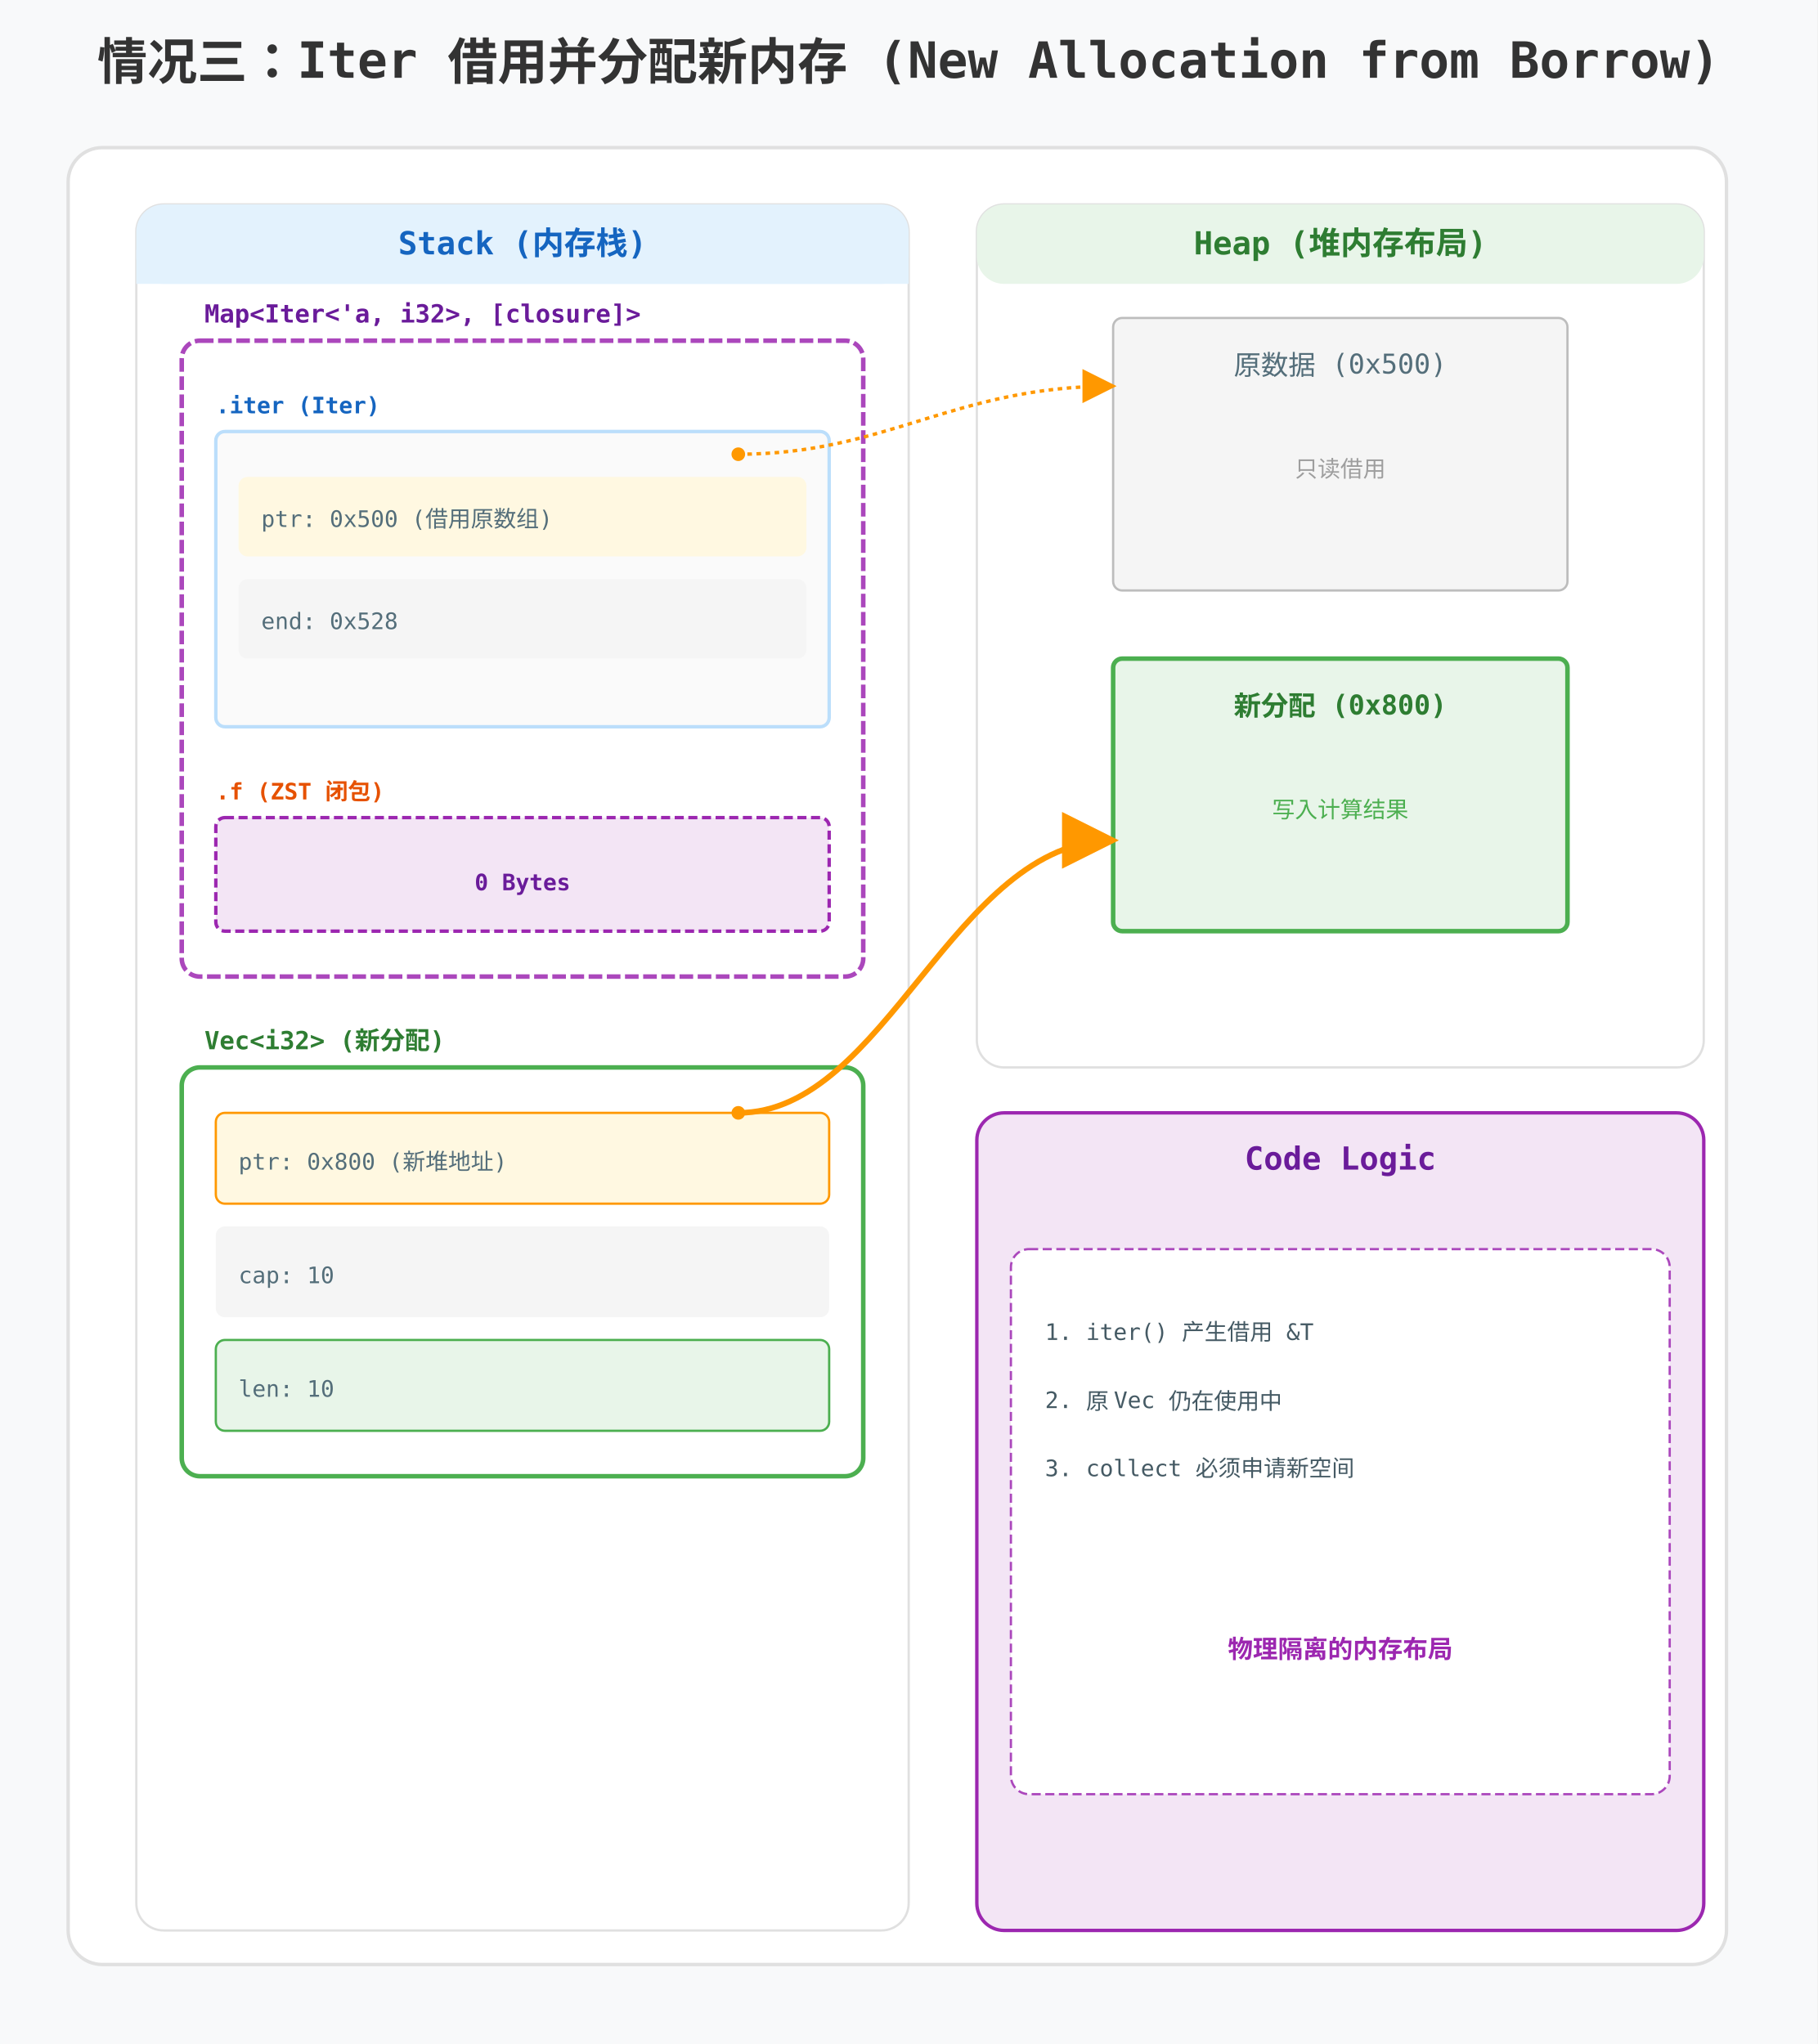
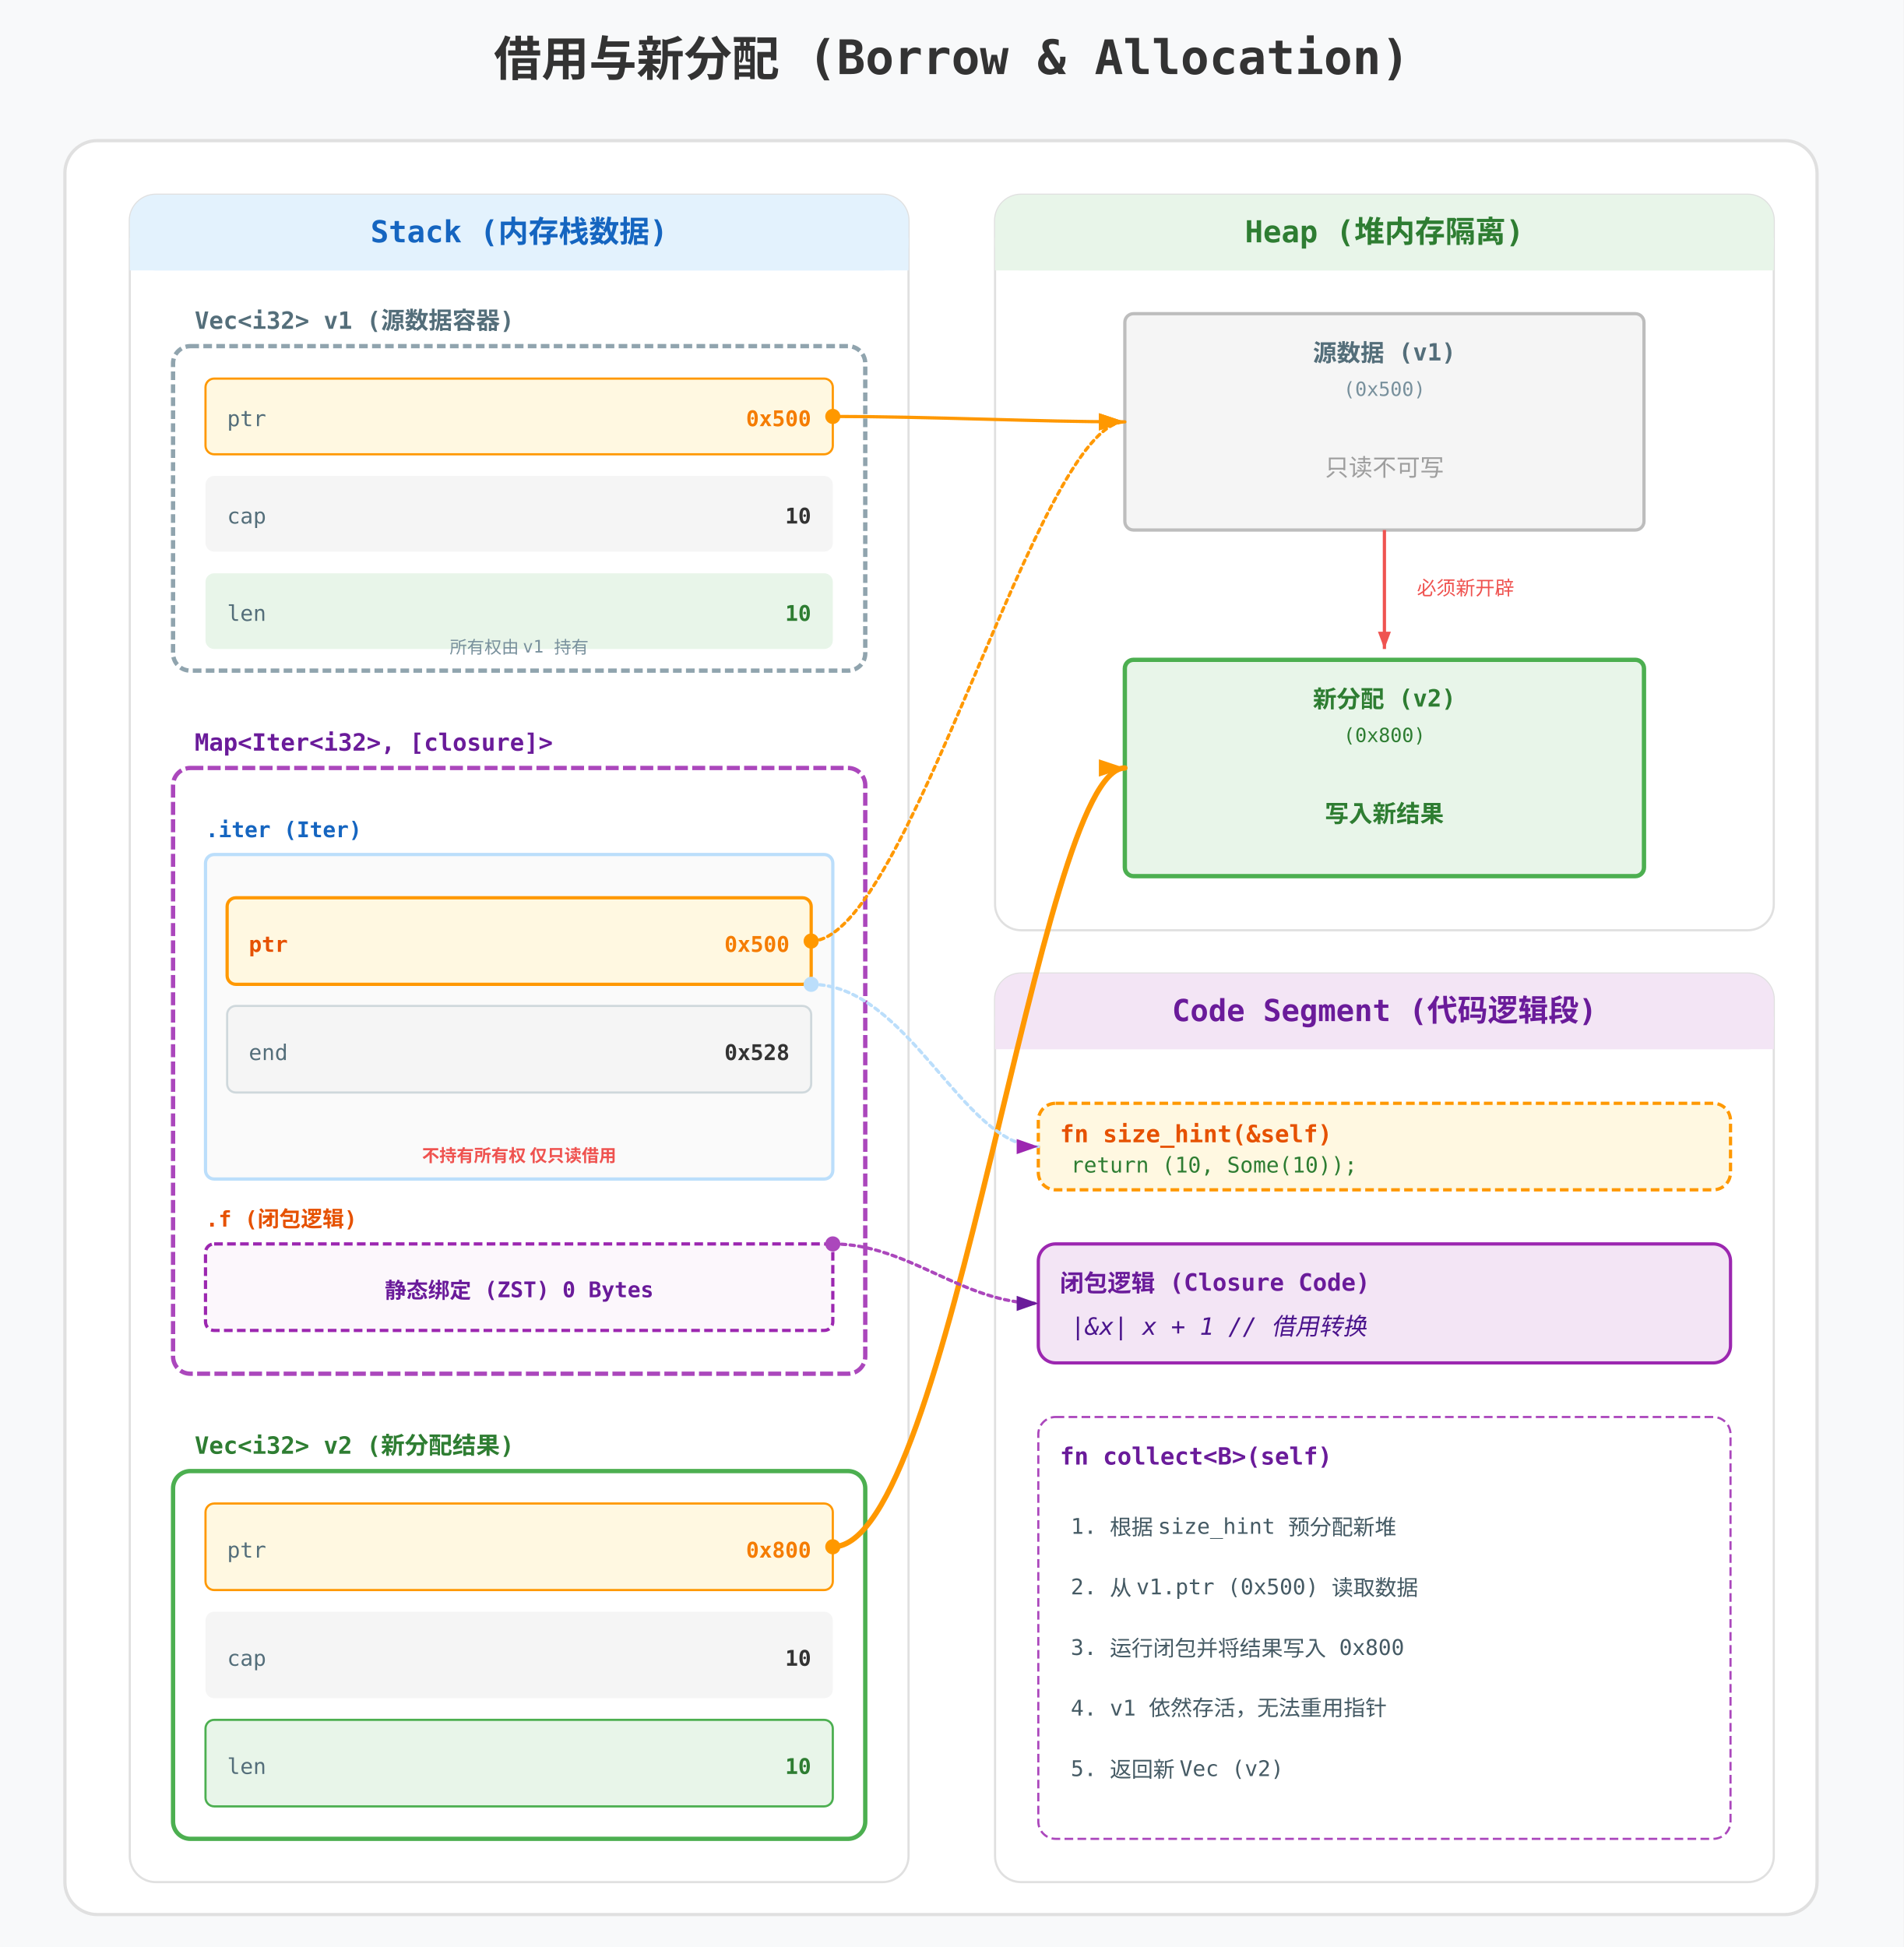
- <svg xmlns="http://www.w3.org/2000/svg" width="800" height="900" viewBox="0 0 800 900" shape-rendering="geometricPrecision" text-rendering="geometricPrecision">
-   <rect width="800" height="900" fill="#f8f9fa" />
-   <text x="400" y="35" font-family="JetBrains Mono, monospace" font-size="22" font-weight="bold" text-anchor="middle" fill="#333333">情况三：Iter 借用并分配新内存 (New Allocation from Borrow)</text>
+ <svg xmlns="http://www.w3.org/2000/svg" width="880" height="900" viewBox="0 0 880 900" shape-rendering="geometricPrecision" text-rendering="geometricPrecision">
+   <rect width="880" height="900" fill="#f8f9fa" />
+   <text x="440" y="35" font-family="JetBrains Mono, monospace" font-size="22" font-weight="bold" text-anchor="middle" fill="#333333">借用与新分配 (Borrow &amp; Allocation)</text>
  <g transform="translate(40, 70)">
-     <rect x="-10" y="-5" width="730" height="800" rx="15" fill="#fff" stroke="#e0e0e0" stroke-width="1.5" />
+     <rect x="-10" y="-5" width="810" height="820" rx="15" fill="#fff" stroke="#e0e0e0" stroke-width="1.5" />
    <g transform="translate(20, 20)">
-       <rect width="340" height="760" rx="12" fill="#ffffff" stroke="#e0e0e0" stroke-width="1" />
-       <rect width="340" height="35" rx="12" fill="#e3f2fd" />
-       <rect y="20" width="340" height="15" fill="#e3f2fd" />
-       <text x="170" y="22" font-family="JetBrains Mono, monospace" font-size="14" font-weight="bold" fill="#1565c0" text-anchor="middle">Stack (内存栈)</text>
-       <g transform="translate(20, 60)">
-         <rect width="300" height="280" rx="8" fill="#ffffff" stroke="#ab47bc" stroke-width="2" stroke-dasharray="6 2" />
-         <text x="10" y="-8" font-family="JetBrains Mono, monospace" font-size="11" font-weight="bold" fill="#6a1b9a">Map&lt;Iter&lt;'a, i32&gt;, [closure]&gt;</text>
+       <rect width="360" height="780" rx="12" fill="#ffffff" stroke="#e0e0e0" stroke-width="1" />
+       <rect width="360" height="35" rx="12" fill="#e3f2fd" />
+       <rect y="20" width="360" height="15" fill="#e3f2fd" />
+       <text x="180" y="22" font-family="JetBrains Mono, monospace" font-size="14" font-weight="bold" fill="#1565c0" text-anchor="middle">Stack (内存栈数据)</text>
+       <g transform="translate(20, 70)">
+         <rect width="320" height="150" rx="8" fill="#ffffff" stroke="#90a4ae" stroke-width="2" stroke-dasharray="4 2" />
+         <text x="10" y="-8" font-family="JetBrains Mono, monospace" font-size="11" font-weight="bold" fill="#546e7a">Vec&lt;i32&gt; v1 (源数据容器)</text>
+         <g transform="translate(15, 15)">
+           <g transform="translate(0, 0)">
+             <rect width="290" height="35" fill="#fff8e1" stroke="#ff9800" rx="4" />
+             <text x="10" y="22" font-family="JetBrains Mono, monospace" font-size="10" fill="#546e7a">ptr</text>
+             <text x="280" y="22" font-family="JetBrains Mono, monospace" font-size="10" font-weight="bold" fill="#f57c00" text-anchor="end">0x500</text>
+           </g>
+           <g transform="translate(0, 45)">
+             <rect width="290" height="35" fill="#f5f5f5" rx="4" />
+             <text x="10" y="22" font-family="JetBrains Mono, monospace" font-size="10" fill="#546e7a">cap</text>
+             <text x="280" y="22" font-family="JetBrains Mono, monospace" font-size="10" font-weight="bold" fill="#333" text-anchor="end">10</text>
+           </g>
+           <g transform="translate(0, 90)">
+             <rect width="290" height="35" fill="#e8f5e9" rx="4" />
+             <text x="10" y="22" font-family="JetBrains Mono, monospace" font-size="10" fill="#546e7a">len</text>
+             <text x="280" y="22" font-family="JetBrains Mono, monospace" font-size="10" font-weight="bold" fill="#2e7d32" text-anchor="end">10</text>
+           </g>
+         </g>
+         <text x="160" y="142" font-family="JetBrains Mono, monospace" font-size="8" fill="#78909c" text-anchor="middle">所有权由 v1 持有</text>
+       </g>
+       <g transform="translate(20, 265)">
+         <rect width="320" height="280" rx="8" fill="#ffffff" stroke="#ab47bc" stroke-width="2" stroke-dasharray="6 2" />
+         <text x="10" y="-8" font-family="JetBrains Mono, monospace" font-size="11" font-weight="bold" fill="#6a1b9a">Map&lt;Iter&lt;i32&gt;, [closure]&gt;</text>
        <g transform="translate(15, 20)">
          <text x="0" y="12" font-family="JetBrains Mono, monospace" font-size="10" font-weight="bold" fill="#1565c0">.iter (Iter)</text>
-           <rect y="20" width="270" height="130" rx="4" fill="#fafafa" stroke="#bbdefb" stroke-width="1.5" />
+           <rect y="20" width="290" height="150" rx="4" fill="#fafafa" stroke="#bbdefb" stroke-width="1.5" />
          <g transform="translate(10, 40)">
-             <rect width="250" height="35" fill="#fff8e1" rx="4" />
-             <text x="10" y="22" font-family="JetBrains Mono, monospace" font-size="10" fill="#546e7a">ptr: 0x500 (借用原数组)</text>
-             <rect y="45" width="250" height="35" fill="#f5f5f5" rx="4" />
-             <text x="10" y="67" font-family="JetBrains Mono, monospace" font-size="10" fill="#546e7a">end: 0x528</text>
+             <g transform="translate(0, 0)">
+               <rect width="270" height="40" fill="#fff8e1" stroke="#ff9800" stroke-width="1.5" rx="4" />
+               <text x="10" y="25" font-family="JetBrains Mono, monospace" font-size="10" fill="#e65100" font-weight="bold">ptr</text>
+               <text x="260" y="25" font-family="JetBrains Mono, monospace" font-size="10" font-weight="bold" fill="#f57c00" text-anchor="end">0x500</text>
+             </g>
+             <g transform="translate(0, 50)">
+               <rect width="270" height="40" fill="#f5f5f5" stroke="#cfd8dc" rx="4" />
+               <text x="10" y="25" font-family="JetBrains Mono, monospace" font-size="10" fill="#546e7a">end</text>
+               <text x="260" y="25" font-family="JetBrains Mono, monospace" font-size="10" font-weight="bold" fill="#333" text-anchor="end">0x528</text>
+             </g>
+             <text x="135" y="122" font-family="JetBrains Mono, monospace" font-size="8" fill="#ef5350" font-weight="bold" text-anchor="middle">不持有所有权 仅只读借用</text>
          </g>
        </g>
-         <g transform="translate(15, 190)">
-           <text x="0" y="12" font-family="JetBrains Mono, monospace" font-size="10" font-weight="bold" fill="#e65100">.f (ZST 闭包)</text>
-           <rect y="20" width="270" height="50" rx="4" fill="#f3e5f5" stroke="#9c27b0" stroke-width="1.5" stroke-dasharray="4 2" />
-           <text x="135" y="52" font-family="JetBrains Mono, monospace" font-size="10" font-weight="bold" fill="#6a1b9a" text-anchor="middle">0 Bytes</text>
+         <g transform="translate(15, 200)">
+           <text x="0" y="12" font-family="JetBrains Mono, monospace" font-size="10" font-weight="bold" fill="#e65100">.f (闭包逻辑)</text>
+           <rect y="20" width="290" height="40" rx="4" fill="#f3e5f5" fill-opacity="0.3" stroke="#9c27b0" stroke-width="1.5" stroke-dasharray="4 2" />
+           <text x="145" y="45" font-family="JetBrains Mono, monospace" font-size="10" font-weight="bold" fill="#6a1b9a" text-anchor="middle">静态绑定 (ZST) 0 Bytes</text>
        </g>
      </g>
-       <g transform="translate(20, 380)">
-         <rect width="300" height="180" rx="8" fill="#ffffff" stroke="#4caf50" stroke-width="2" />
-         <text x="10" y="-8" font-family="JetBrains Mono, monospace" font-size="11" font-weight="bold" fill="#2e7d32">Vec&lt;i32&gt; (新分配)</text>
-         <g transform="translate(15, 20)">
-           <rect width="270" height="40" fill="#fff8e1" stroke="#ff9800" rx="4" />
-           <text x="10" y="25" font-family="JetBrains Mono, monospace" font-size="10" fill="#546e7a">ptr: 0x800 (新堆地址)</text>
-           <rect y="50" width="270" height="40" fill="#f5f5f5" rx="4" />
-           <text x="10" y="75" font-family="JetBrains Mono, monospace" font-size="10" fill="#546e7a">cap: 10</text>
-           <rect y="100" width="270" height="40" fill="#e8f5e9" stroke="#4caf50" rx="4" />
-           <text x="10" y="125" font-family="JetBrains Mono, monospace" font-size="10" fill="#546e7a">len: 10</text>
+       <g transform="translate(20, 590)">
+         <rect width="320" height="170" rx="8" fill="#ffffff" stroke="#4caf50" stroke-width="2" />
+         <text x="10" y="-8" font-family="JetBrains Mono, monospace" font-size="11" font-weight="bold" fill="#2e7d32">Vec&lt;i32&gt; v2 (新分配结果)</text>
+         <g transform="translate(15, 15)">
+           <g transform="translate(0, 0)">
+             <rect width="290" height="40" fill="#fff8e1" stroke="#ff9800" rx="4" />
+             <text x="10" y="25" font-family="JetBrains Mono, monospace" font-size="10" fill="#546e7a">ptr</text>
+             <text x="280" y="25" font-family="JetBrains Mono, monospace" font-size="10" font-weight="bold" fill="#f57c00" text-anchor="end">0x800</text>
+           </g>
+           <g transform="translate(0, 50)">
+             <rect width="290" height="40" fill="#f5f5f5" rx="4" />
+             <text x="10" y="25" font-family="JetBrains Mono, monospace" font-size="10" fill="#546e7a">cap</text>
+             <text x="280" y="25" font-family="JetBrains Mono, monospace" font-size="10" font-weight="bold" fill="#333" text-anchor="end">10</text>
+           </g>
+           <g transform="translate(0, 100)">
+             <rect width="290" height="40" fill="#e8f5e9" stroke="#4caf50" rx="4" />
+             <text x="10" y="25" font-family="JetBrains Mono, monospace" font-size="10" fill="#546e7a">len</text>
+             <text x="280" y="25" font-family="JetBrains Mono, monospace" font-size="10" font-weight="bold" fill="#2e7d32" text-anchor="end">10</text>
+           </g>
        </g>
      </g>
    </g>
-     <g transform="translate(390, 20)">
-       <rect width="320" height="380" rx="12" fill="#ffffff" stroke="#e0e0e0" stroke-width="1" />
-       <rect width="320" height="35" rx="12" fill="#e8f5e9" />
-       <text x="160" y="22" font-family="JetBrains Mono, monospace" font-size="14" font-weight="bold" fill="#2e7d32" text-anchor="middle">Heap (堆内存布局)</text>
-       <g transform="translate(60, 50)">
-         <rect width="200" height="120" fill="#f5f5f5" stroke="#bdbdbd" rx="4" />
-         <text x="100" y="25" font-family="JetBrains Mono, monospace" font-size="12" fill="#546e7a" text-anchor="middle">原数据 (0x500)</text>
-         <text x="100" y="70" font-family="JetBrains Mono, monospace" font-size="10" fill="#9e9e9e" text-anchor="middle">只读借用</text>
+     <g transform="translate(420, 20)">
+       <g>
+         <rect width="360" height="340" rx="12" fill="#ffffff" stroke="#e0e0e0" stroke-width="1" />
+         <rect width="360" height="35" rx="12" fill="#e8f5e9" />
+         <rect y="20" width="360" height="15" fill="#e8f5e9" />
+         <text x="180" y="22" font-family="JetBrains Mono, monospace" font-size="14" font-weight="bold" fill="#2e7d32" text-anchor="middle">Heap (堆内存隔离)</text>
+         <g transform="translate(60, 55)">
+           <rect width="240" height="100" fill="#f5f5f5" stroke="#bdbdbd" stroke-width="1.5" rx="4" />
+           <text x="120" y="22" font-family="JetBrains Mono, monospace" font-size="11" fill="#546e7a" text-anchor="middle" font-weight="bold">源数据 (v1)</text>
+           <text x="120" y="38" font-family="JetBrains Mono, monospace" font-size="9" fill="#78909c" text-anchor="middle">(0x500)</text>
+           <text x="120" y="75" font-family="JetBrains Mono, monospace" font-size="11" fill="#9e9e9e" text-anchor="middle">只读不可写</text>
+         </g>
+         <g transform="translate(60, 215)">
+           <rect width="240" height="100" fill="#e8f5e9" stroke="#4caf50" stroke-width="2" rx="4" />
+           <text x="120" y="22" font-family="JetBrains Mono, monospace" font-size="11" fill="#2e7d32" text-anchor="middle" font-weight="bold">新分配 (v2)</text>
+           <text x="120" y="38" font-family="JetBrains Mono, monospace" font-size="9" fill="#2e7d32" text-anchor="middle">(0x800)</text>
+           <text x="120" y="75" font-family="JetBrains Mono, monospace" font-size="11" fill="#2e7d32" text-anchor="middle" font-weight="bold">写入新结果</text>
+         </g>
+         <path d="M 180,155 L 180,210" stroke="#ef5350" stroke-width="1.5" marker-end="url(#arrow-red)" />
+         <text x="195" y="185" font-family="JetBrains Mono, monospace" font-size="9" fill="#ef5350" text-anchor="start">必须新开辟</text>
      </g>
-       <g transform="translate(60, 200)">
-         <rect width="200" height="120" fill="#e8f5e9" stroke="#4caf50" stroke-width="2" rx="4" />
-         <text x="100" y="25" font-family="JetBrains Mono, monospace" font-size="12" fill="#2e7d32" font-weight="bold" text-anchor="middle">新分配 (0x800)</text>
-         <text x="100" y="70" font-family="JetBrains Mono, monospace" font-size="10" fill="#4caf50" text-anchor="middle">写入计算结果</text>
-       </g>
-       <g transform="translate(0, 400)">
-         <rect width="320" height="360" rx="12" fill="#f3e5f5" stroke="#9c27b0" stroke-width="1.5" />
-         <text x="160" y="25" font-family="JetBrains Mono, monospace" font-size="14" font-weight="bold" fill="#6a1b9a" text-anchor="middle">Code Logic</text>
-         <g transform="translate(15, 60)">
-           <rect width="290" height="240" rx="8" fill="#ffffff" stroke="#ab47bc" stroke-dasharray="4 2" />
-           <text x="15" y="40" font-family="JetBrains Mono, monospace" font-size="10" fill="#455a64">1. iter() 产生借用 &amp;T</text>
-           <text x="15" y="70" font-family="JetBrains Mono, monospace" font-size="10" fill="#455a64">2. 原 Vec 仍在使用中</text>
-           <text x="15" y="100" font-family="JetBrains Mono, monospace" font-size="10" fill="#455a64">3. collect 必须申请新空间</text>
-           <text x="145" y="180" font-family="JetBrains Mono, monospace" font-size="11" fill="#9c27b0" font-weight="bold" text-anchor="middle">物理隔离的内存布局</text>
+       <g transform="translate(0, 360)">
+         <rect width="360" height="420" rx="12" fill="#ffffff" stroke="#e0e0e0" stroke-width="1" />
+         <rect width="360" height="35" rx="12" fill="#f3e5f5" />
+         <rect y="20" width="360" height="15" fill="#f3e5f5" />
+         <text x="180" y="22" font-family="JetBrains Mono, monospace" font-size="14" font-weight="bold" fill="#6a1b9a" text-anchor="middle">Code Segment (代码逻辑段)</text>
+         <g transform="translate(20, 60)">
+           <rect width="320" height="40" rx="8" fill="#fff8e1" stroke="#ff9800" stroke-width="1.5" stroke-dasharray="4 2" />
+           <text x="10" y="18" font-family="JetBrains Mono, monospace" font-size="11" font-weight="bold" fill="#e65100">fn size_hint(&amp;self)</text>
+           <text x="15" y="32" font-family="JetBrains Mono, monospace" font-size="10" fill="#2e7d32">return (10, Some(10));</text>
+         </g>
+         <g transform="translate(20, 125)">
+           <rect width="320" height="55" rx="8" fill="#f3e5f5" stroke="#9c27b0" stroke-width="1.5" />
+           <text x="10" y="22" font-family="JetBrains Mono, monospace" font-size="11" font-weight="bold" fill="#6a1b9a">闭包逻辑 (Closure Code)</text>
+           <text x="15" y="42" font-family="JetBrains Mono, monospace" font-size="11" fill="#4a148c" font-style="italic">|&amp;x| x + 1  // 借用转换</text>
+         </g>
+         <g transform="translate(20, 205)">
+           <rect width="320" height="195" rx="8" fill="#ffffff" stroke="#ab47bc" stroke-dasharray="4 2" />
+           <text x="10" y="22" font-family="JetBrains Mono, monospace" font-size="11" font-weight="bold" fill="#6a1b9a">fn collect&lt;B&gt;(self)</text>
+           <g transform="translate(10, 42)">
+             <text x="5" y="12" font-family="JetBrains Mono, monospace" font-size="10" fill="#455a64">1. 根据 size_hint 预分配新堆</text>
+             <text x="5" y="40" font-family="JetBrains Mono, monospace" font-size="10" fill="#455a64">2. 从 v1.ptr (0x500) 读取数据</text>
+             <text x="5" y="68" font-family="JetBrains Mono, monospace" font-size="10" fill="#455a64">3. 运行闭包并将结果写入 0x800</text>
+             <text x="5" y="96" font-family="JetBrains Mono, monospace" font-size="10" fill="#455a64">4. v1 依然存活，无法重用指针</text>
+             <text x="5" y="124" font-family="JetBrains Mono, monospace" font-size="10" fill="#455a64">5. 返回新 Vec (v2)</text>
+           </g>
        </g>
      </g>
    </g>
-     <defs>
-       <marker id="arrow-orange" markerWidth="10" markerHeight="10" refX="9" refY="5" orient="auto">
-         <path d="M0,0 L10,5 L0,10 Z" fill="#ff9800" />
-       </marker>
-     </defs>
-     <circle cx="285" cy="130" r="3" fill="#ff9800" />
-     <path d="M 285,130 C 350,130 380,100 450,100" fill="none" stroke="#ff9800" stroke-width="1.5" stroke-dasharray="2 2" marker-end="url(#arrow-orange)" />
-     <circle cx="285" cy="420" r="3" fill="#ff9800" />
-     <path d="M 285,420 C 350,420 380,300 450,300" fill="none" stroke="#ff9800" stroke-width="2.5" marker-end="url(#arrow-orange)" />
+     <circle cx="345" cy="122.5" r="3.5" fill="#ff9800" />
+     <path d="M 345,122.5 C 390,122.5 440,125 480,125" fill="none" stroke="#ff9800" stroke-width="1.5" stroke-linecap="round" marker-end="url(#arrow-orange)" />
+     <circle cx="335" cy="365" r="3.5" fill="#ff9800" />
+     <path d="M 335,365 C 380,365 440,125 480,125" fill="none" stroke="#ff9800" stroke-width="1.5" stroke-dasharray="2 2" stroke-linecap="round" marker-end="url(#arrow-orange)" />
+     <circle cx="345" cy="645" r="3.5" fill="#ff9800" />
+     <path d="M 345,645 C 400,645 440,285 480,285" fill="none" stroke="#ff9800" stroke-width="2.5" stroke-linecap="round" marker-end="url(#arrow-orange)" />
+     <circle cx="335" cy="385" r="3.5" fill="#bbdefb" />
+     <path d="M 335,385 C 380,385 405,460 440,460" fill="none" stroke="#bbdefb" stroke-width="1.5" stroke-dasharray="2 2" stroke-linecap="round" marker-end="url(#arrow-purple)" />
+     <circle cx="345" cy="505" r="3.5" fill="#ab47bc" />
+     <path d="M 345,505 C 380,505 405,532.5 440,532.5" fill="none" stroke="#ab47bc" stroke-width="1.5" stroke-dasharray="2 2" stroke-linecap="round" marker-end="url(#arrow-call)" />
  </g>
+   <defs>
+     <marker id="arrow-orange" markerWidth="12" markerHeight="8" refX="12" refY="4" orient="auto" markerUnits="userSpaceOnUse">
+       <path d="M0,0 L12,4 L0,8 Z" fill="#ff9800" />
+     </marker>
+     <marker id="arrow-purple" markerWidth="10" markerHeight="7" refX="10" refY="3.5" orient="auto" markerUnits="userSpaceOnUse">
+       <path d="M0,0 L10,3.5 L0,7 Z" fill="#9c27b0" />
+     </marker>
+     <marker id="arrow-call" markerWidth="10" markerHeight="7" refX="10" refY="3.5" orient="auto" markerUnits="userSpaceOnUse">
+       <path d="M0,0 L10,3.5 L0,7 Z" fill="#6a1b9a" />
+     </marker>
+     <marker id="arrow-red" markerWidth="8" markerHeight="6" refX="8" refY="3" orient="auto" markerUnits="userSpaceOnUse">
+       <path d="M0,0 L8,3 L0,6 Z" fill="#ef5350" />
+     </marker>
+   </defs>
</svg>
